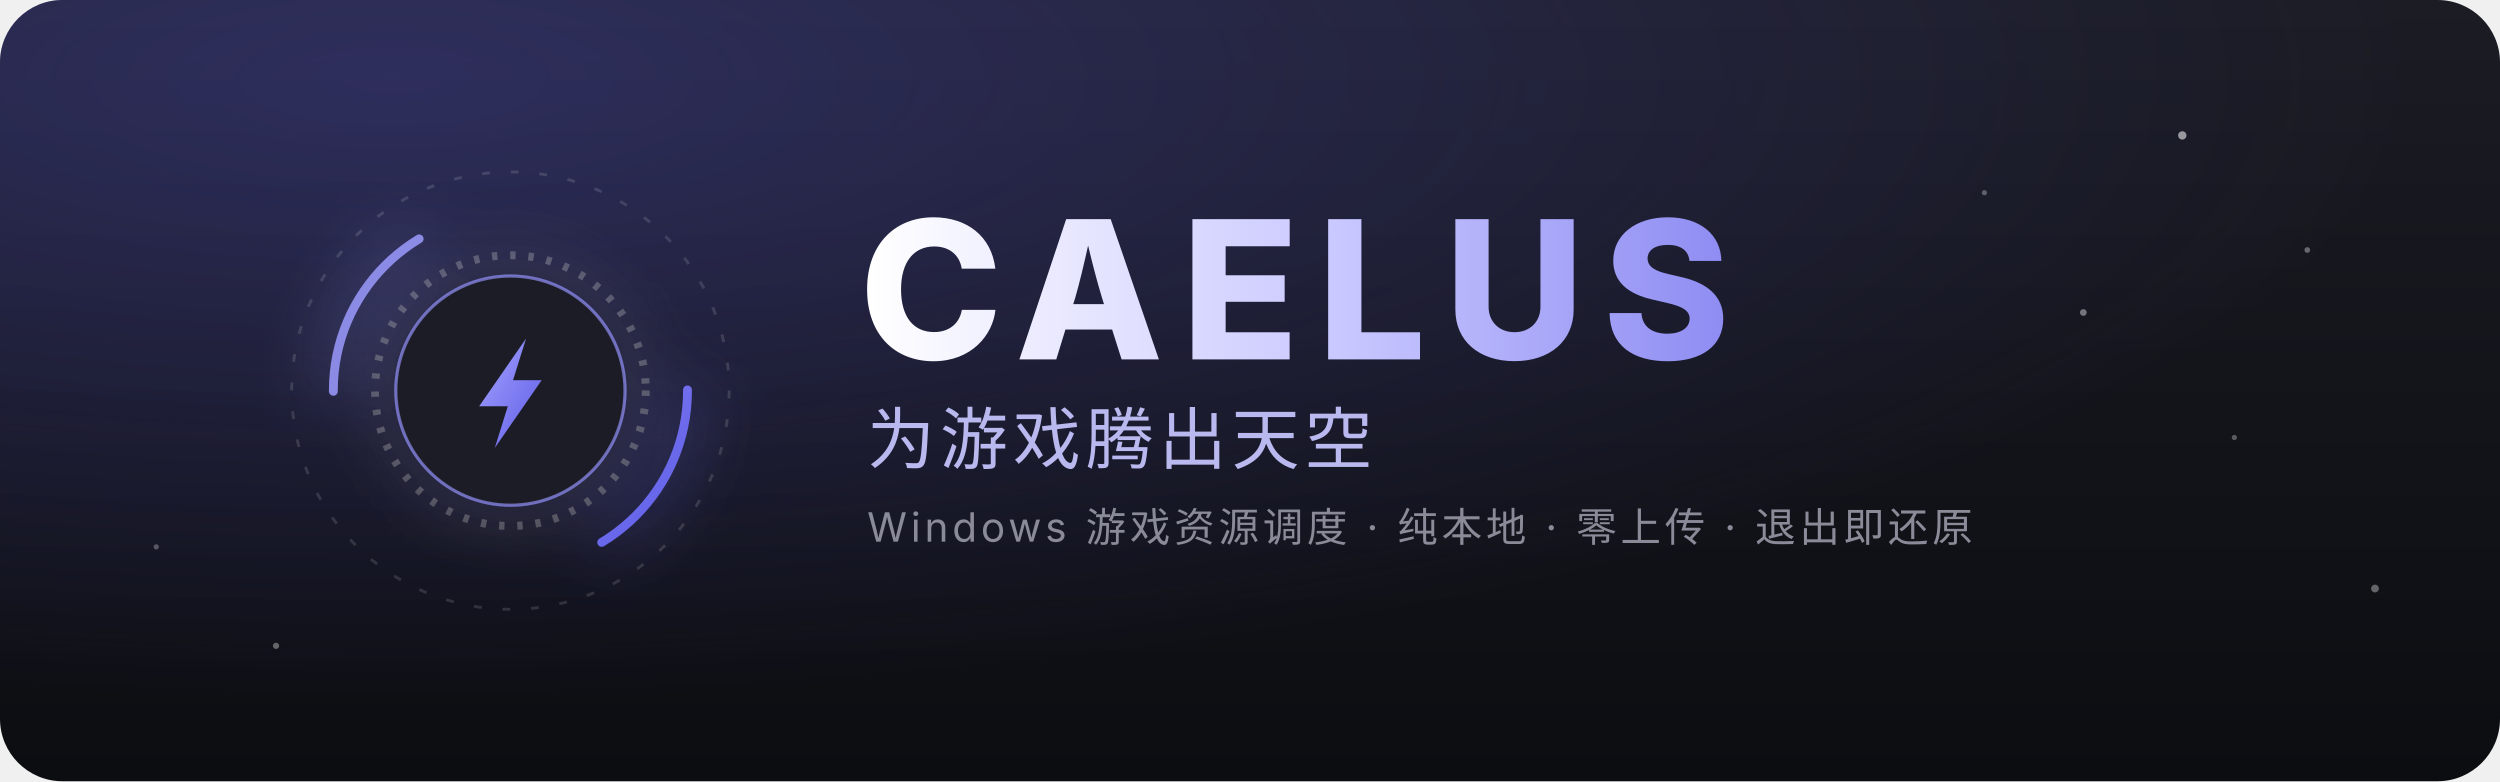
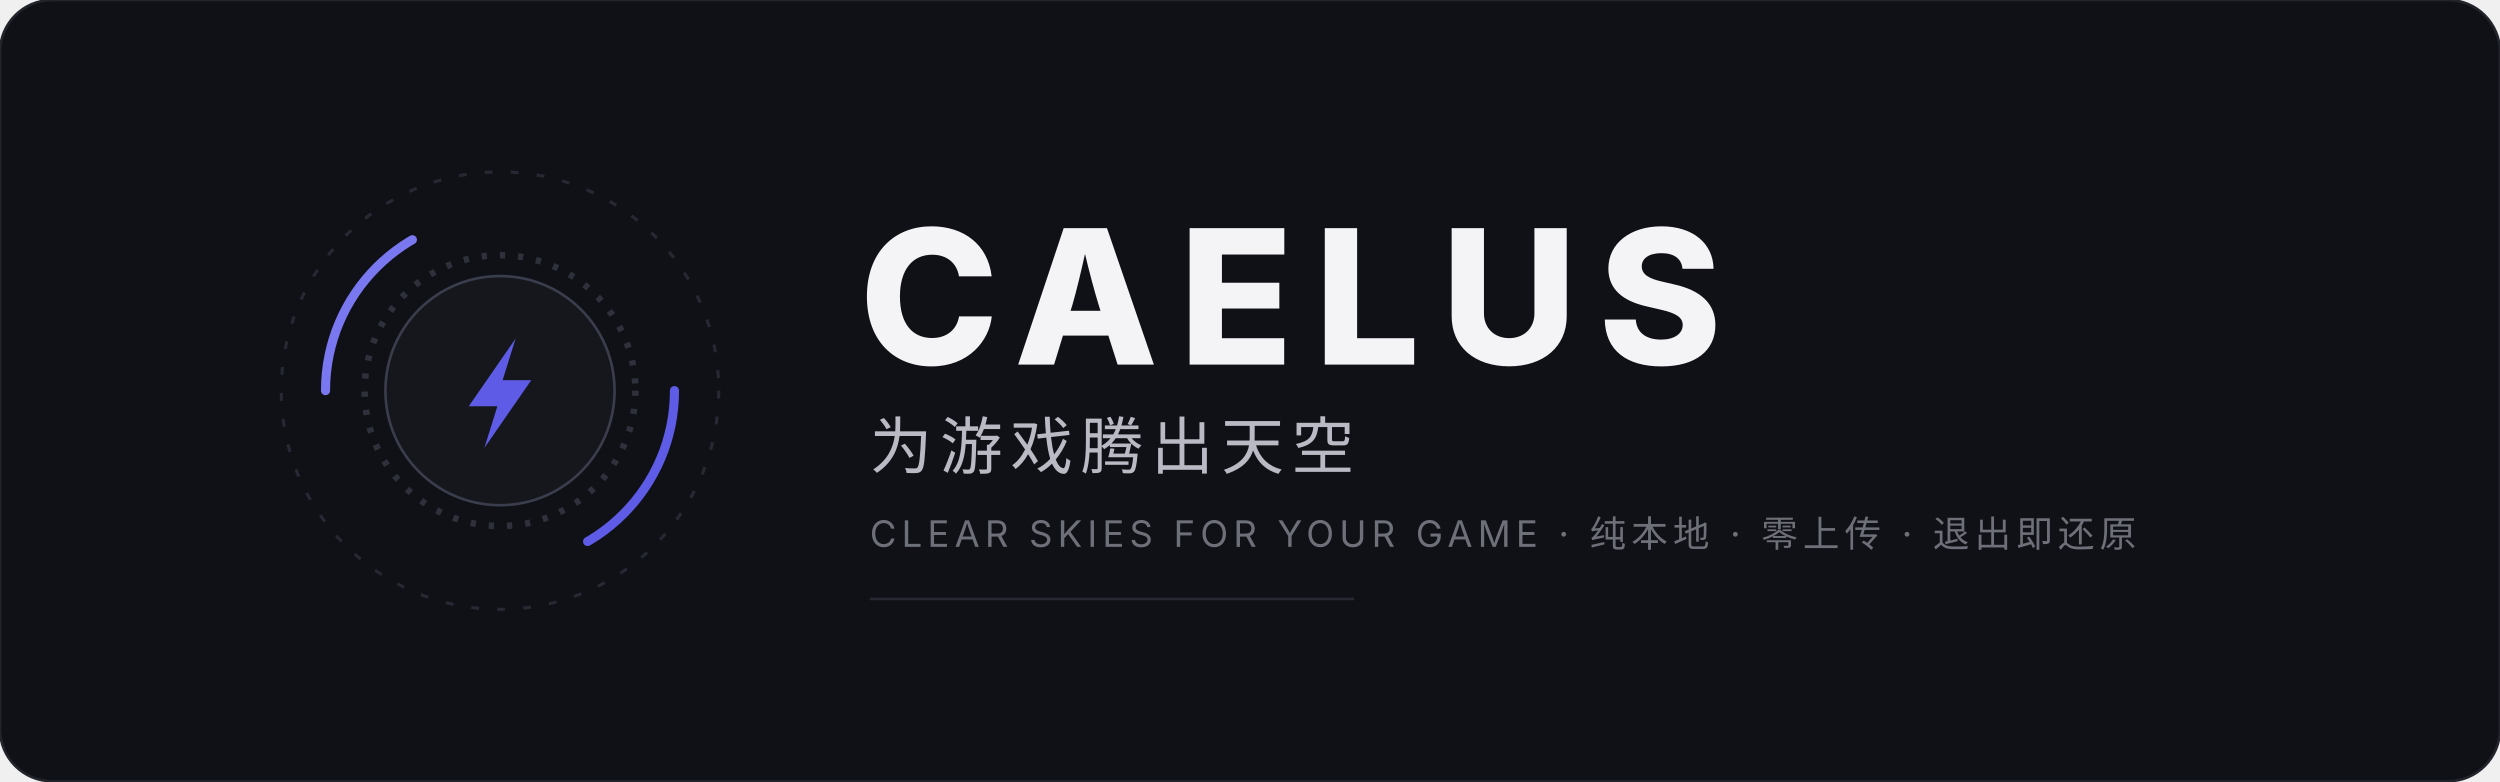
<svg xmlns="http://www.w3.org/2000/svg" viewBox="0 0 960 300" font-family="ui-sans-serif, system-ui, -apple-system, 'Segoe UI', 'Microsoft YaHei', sans-serif">
-   <defs>
-     <linearGradient id="bg" x1="0" y1="0" x2="0" y2="1">
-       <stop offset="0" stop-color="#1B1C24" />
-       <stop offset="1" stop-color="#0C0D11" />
-     </linearGradient>
-     <radialGradient id="aurora" cx="0.16" cy="0.10" r="0.8">
-       <stop offset="0" stop-color="#5E5CE6" stop-opacity="0.30" />
-       <stop offset="1" stop-color="#5E5CE6" stop-opacity="0" />
-     </radialGradient>
-     <linearGradient id="ring" x1="0" y1="0" x2="1" y2="1">
-       <stop offset="0" stop-color="#A5A3FF" />
-       <stop offset="1" stop-color="#5E5CE6" />
-     </linearGradient>
-     <linearGradient id="word" x1="0" y1="0" x2="1" y2="0">
-       <stop offset="0" stop-color="#FFFFFF" />
-       <stop offset="0.55" stop-color="#C9C8FF" />
-       <stop offset="1" stop-color="#8F8DF2" />
-     </linearGradient>
-     <filter id="glow" x="-80%" y="-80%" width="260%" height="260%">
-       <feGaussianBlur stdDeviation="12" result="b" />
-       <feMerge>
-         <feMergeNode in="b" />
-         <feMergeNode in="SourceGraphic" />
-       </feMerge>
-     </filter>
-   </defs>
-   <rect width="960" height="300" rx="24" fill="url(#bg)" />
-   <rect width="960" height="300" rx="24" fill="url(#aurora)" />
-   <g fill="#FFFFFF">
-     <circle cx="838" cy="52" r="1.6" opacity="0.55" />
-     <circle cx="886" cy="96" r="1.1" opacity="0.35" />
-     <circle cx="800" cy="120" r="1.3" opacity="0.4" />
-     <circle cx="858" cy="168" r="1.0" opacity="0.3" />
-     <circle cx="912" cy="226" r="1.5" opacity="0.35" />
-     <circle cx="762" cy="74" r="1.0" opacity="0.3" />
-     <circle cx="106" cy="248" r="1.2" opacity="0.35" />
-     <circle cx="60" cy="210" r="1.0" opacity="0.28" />
+   <rect width="960" height="300" rx="20" fill="#101116" />
+   <rect width="960" height="300" rx="20" fill="none" stroke="#22242C" stroke-width="1" />
+   <g transform="translate(192,150)">
+     <circle r="84" fill="none" stroke="#262933" stroke-width="1.2" stroke-dasharray="3 7" />
+     <circle r="67" fill="none" stroke="#5E5CE6" stroke-width="3.5" stroke-dasharray="70 351" stroke-linecap="round" />
+     <circle r="67" fill="none" stroke="#7A78F0" stroke-width="3.5" stroke-dasharray="70 351" stroke-linecap="round" transform="rotate(180)" />
+     <circle r="52" fill="none" stroke="#2E313B" stroke-width="2.5" stroke-dasharray="2 5" />
+     <circle r="44" fill="#16171D" stroke="#3A3D4C" stroke-width="1" />
+     <path d="M 6 -20 L -12 6 L -1 6 L -6 22 L 12 -4 L 1 -4 Z" fill="#5E5CE6" />
  </g>
-   <g transform="translate(196,150)" filter="url(#glow)">
-     <circle r="84" fill="none" stroke="#FFFFFF" stroke-opacity="0.13" stroke-width="1.1" stroke-dasharray="3 8" />
-     <g>
-       <circle r="68" fill="none" stroke="url(#ring)" stroke-width="3.4" stroke-dasharray="70 357" stroke-linecap="round" />
-       <circle r="68" fill="none" stroke="#9D9BFF" stroke-opacity="0.85" stroke-width="3.4" stroke-dasharray="70 357" stroke-linecap="round" transform="rotate(180)" />
-       <animateTransform attributeName="transform" type="rotate" from="0 0 0" to="360 0 0" dur="26s" repeatCount="indefinite" />
-     </g>
-     <circle r="52" fill="none" stroke="#FFFFFF" stroke-opacity="0.18" stroke-width="3" stroke-dasharray="2 5" />
-     <circle r="44" fill="#1E1E26" stroke="#8F8DF2" stroke-opacity="0.7" stroke-width="1.2" />
-     <path d="M 6 -20 L -12 6 L -1 6 L -6 22 L 12 -4 L 1 -4 Z" fill="url(#ring)" />
-   </g>
-   <text x="330" y="138" font-size="74" font-weight="800" letter-spacing="7" fill="url(#word)">CAELUS</text>
-   <text x="333" y="178" font-size="26" fill="#B9B8EF" letter-spacing="2">为游戏腾出天空</text>
-   <text x="333" y="208" font-size="15.5" fill="#8A8B98" letter-spacing="1.5">Windows 游戏资源调度 · 纯本地 · 零上传 · 退出即还原</text>
+   <text x="330" y="140" font-size="72" font-weight="800" letter-spacing="8" fill="#F4F4F7">CAELUS</text>
+   <text x="334" y="180" font-size="24" letter-spacing="3" fill="#B9BAC4">为游戏腾出天空</text>
+   <text x="334" y="210" font-size="14" letter-spacing="2" fill="#6E7079">CLEAR SKIES FOR YOUR GAME · 纯本地 · 零上传 · 退出即还原</text>
+   <line x1="334" y1="230" x2="520" y2="230" stroke="#262833" stroke-width="1" />
</svg>
